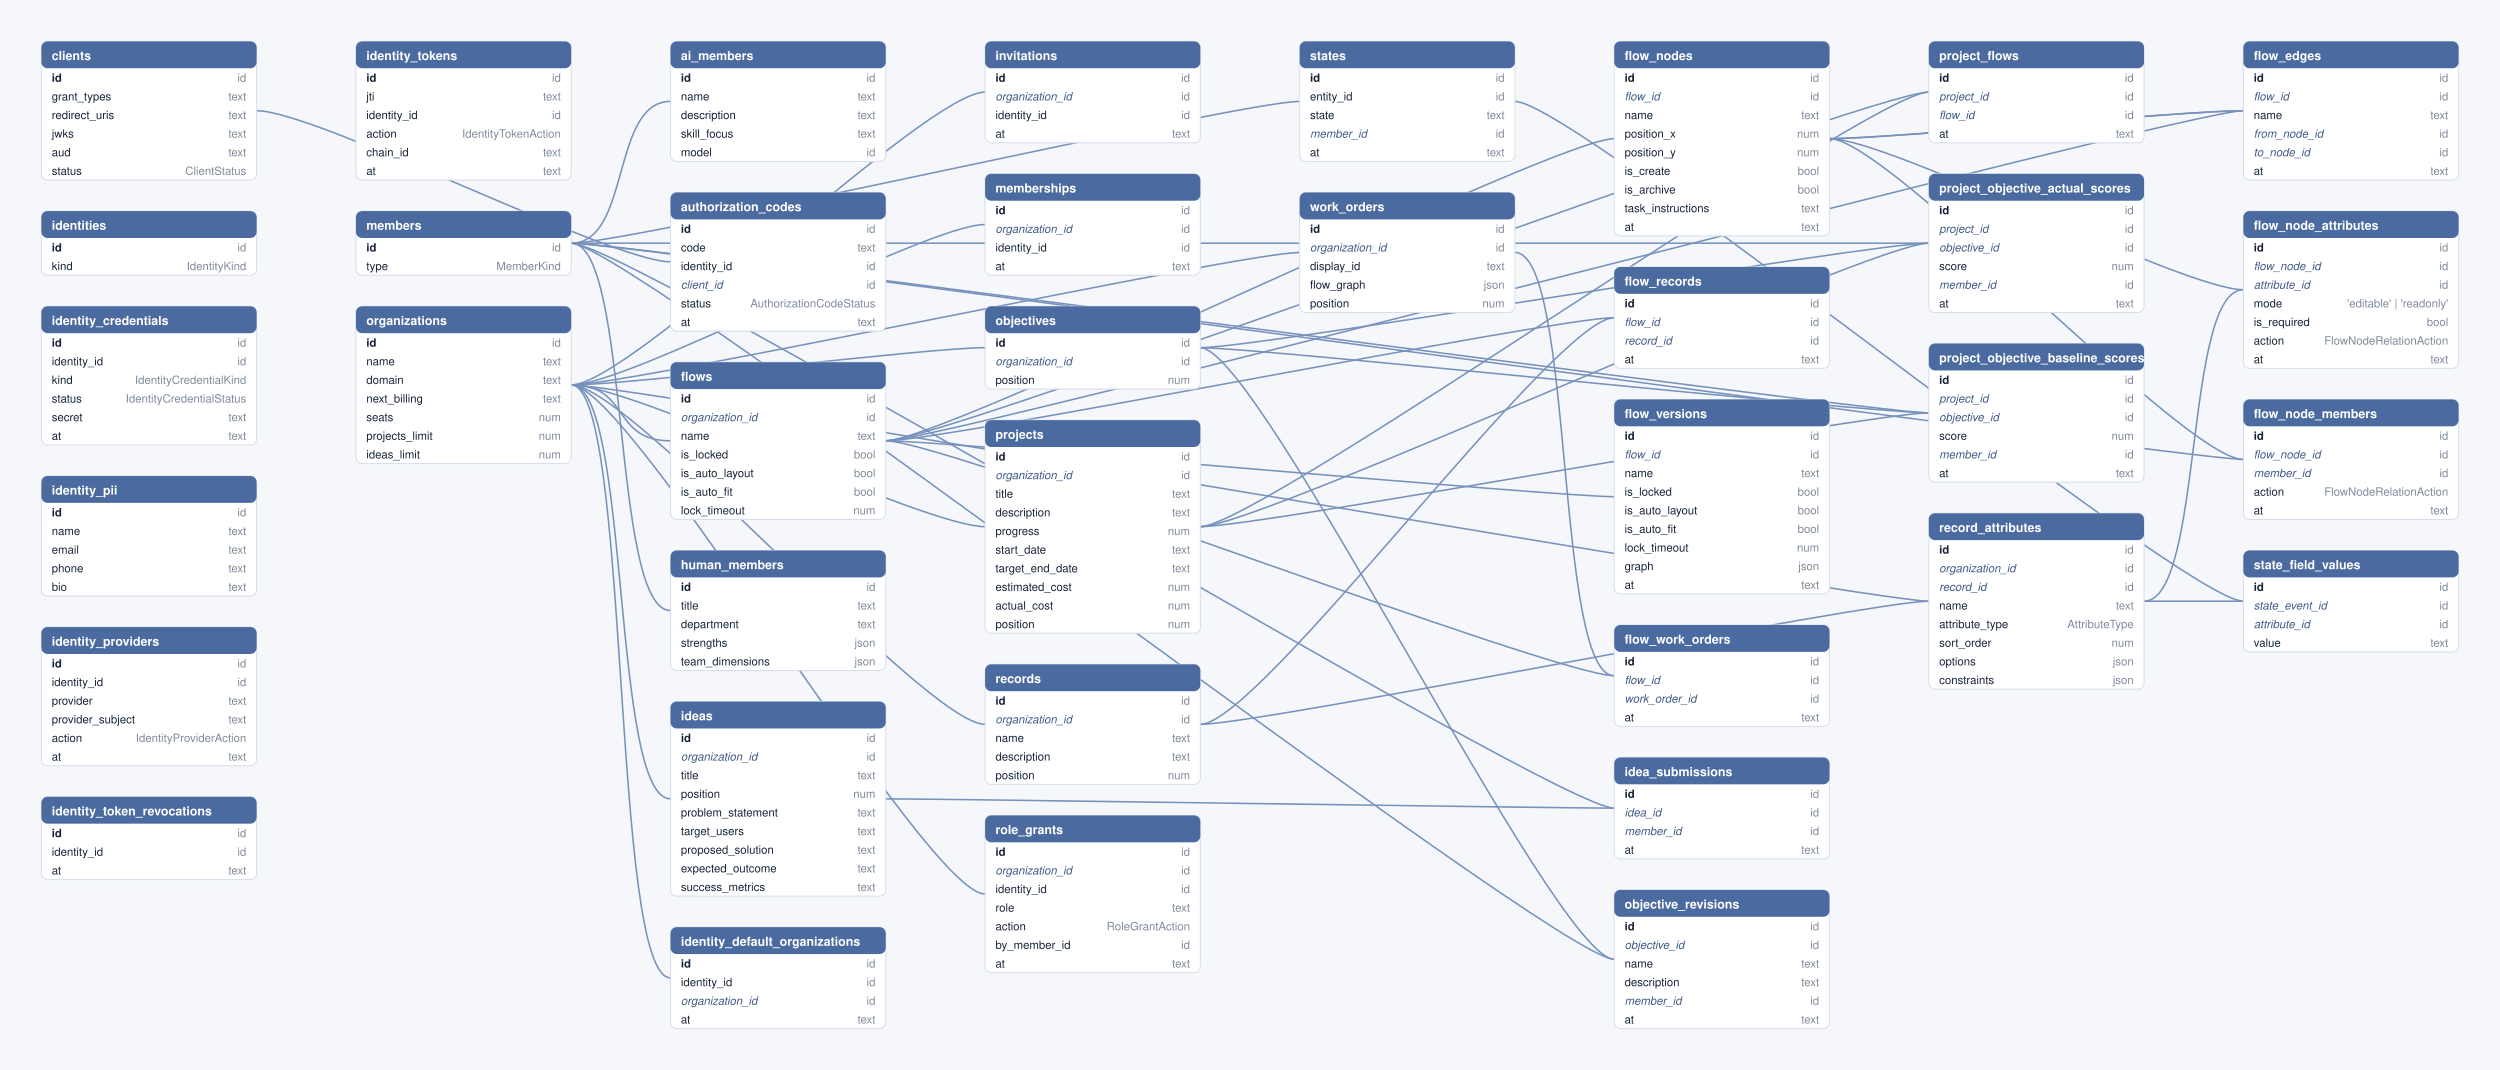
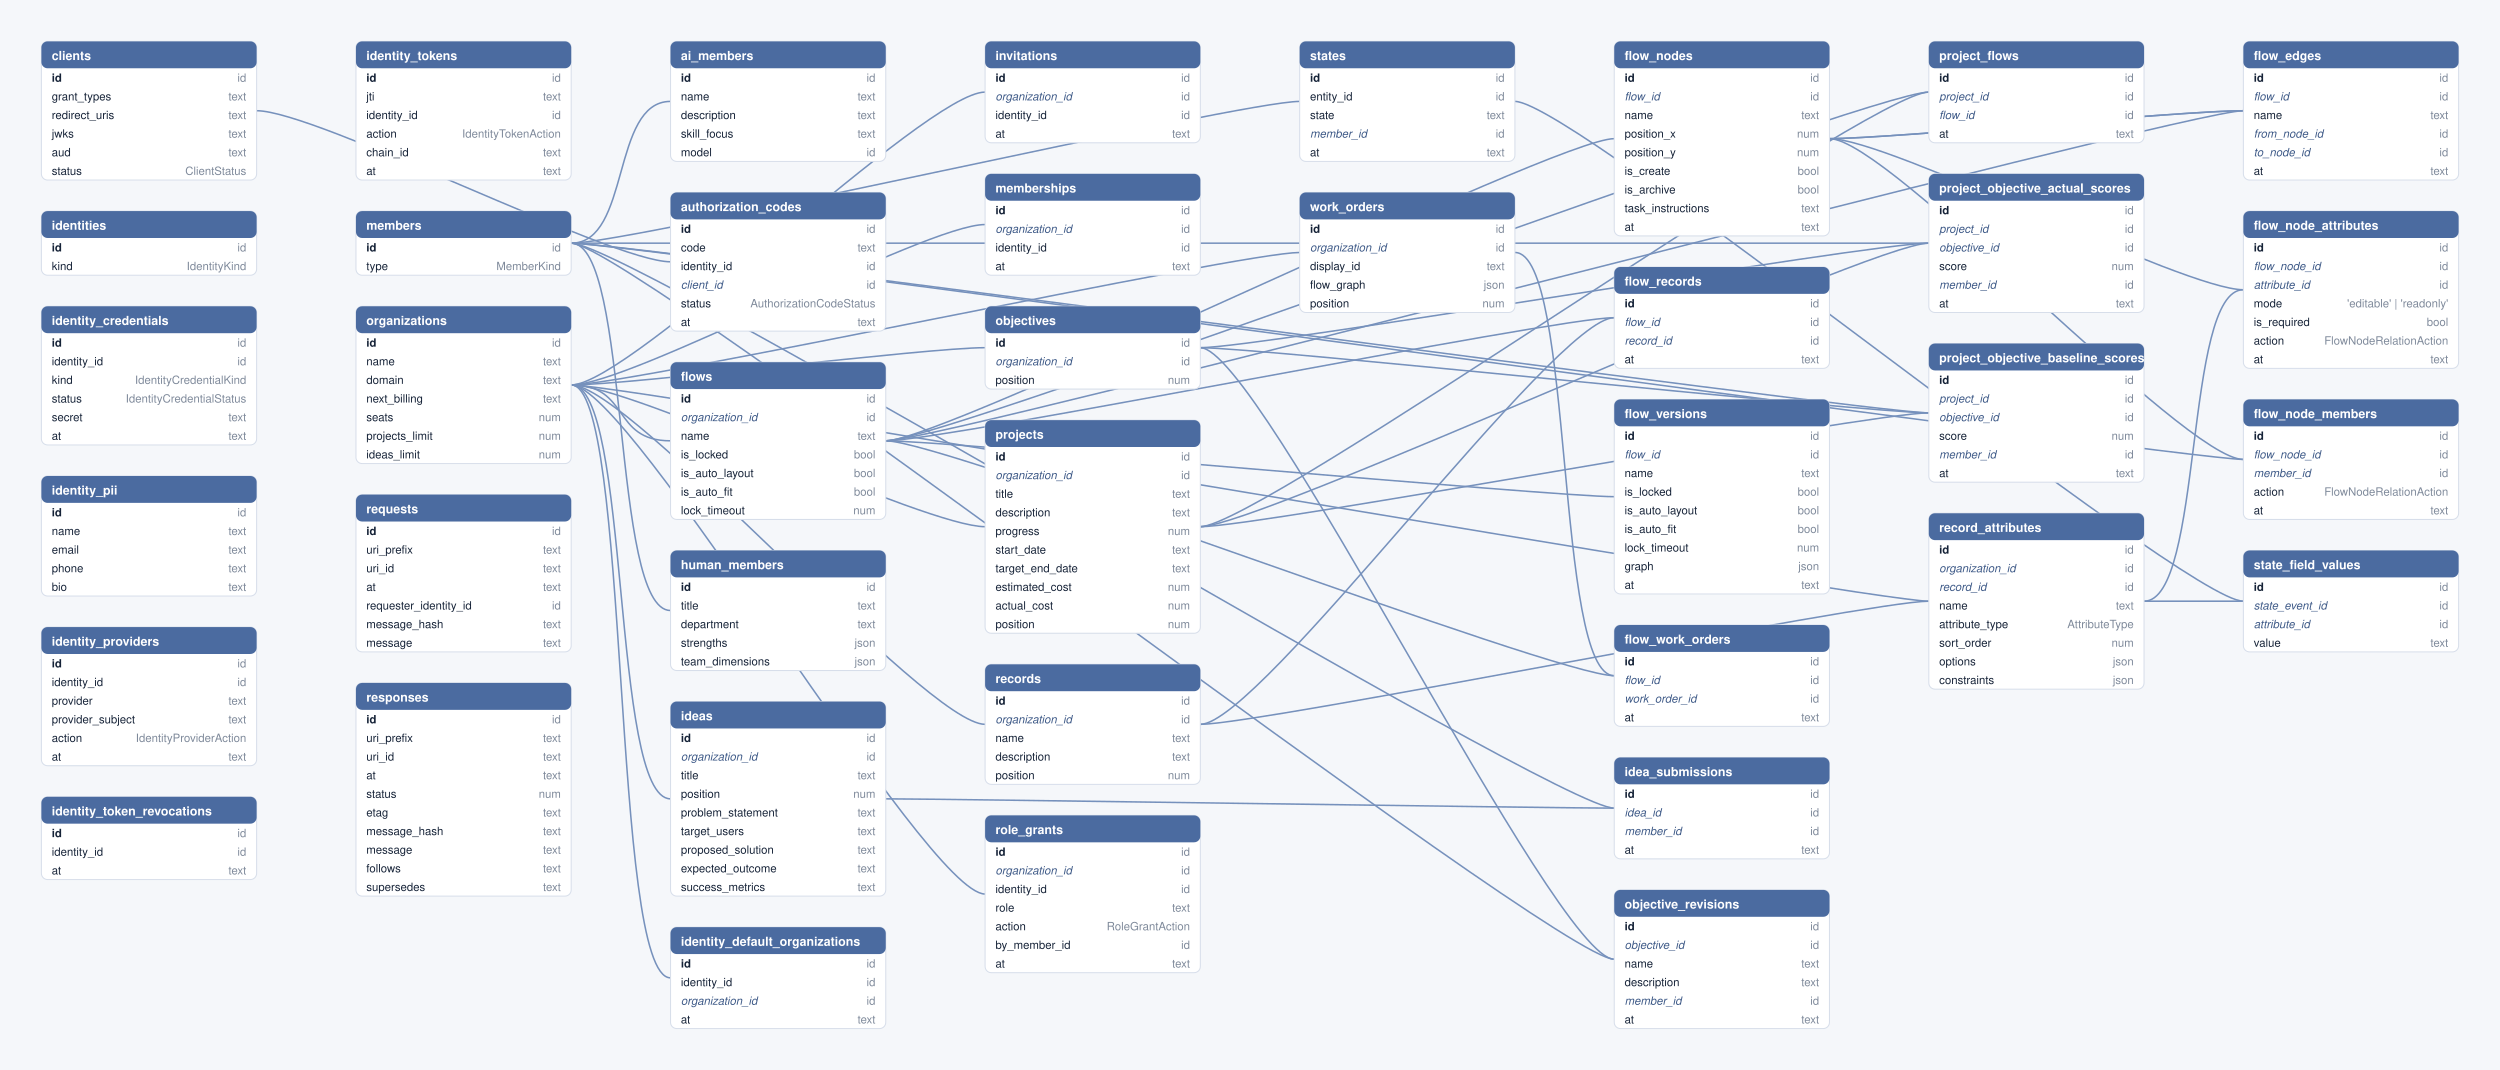
<svg xmlns="http://www.w3.org/2000/svg" viewBox="0 0 2416 1034" width="2416" height="1034">
  <defs>
    <style>
      text { font-family: ui-sans-serif, system-ui,
        'Segoe UI', Helvetica, Arial, sans-serif; }
      .box { fill: hsl(0 0% 100%);
        stroke: hsl(217 30% 88%); stroke-width: 1; }
      .head { fill: hsl(217 36% 46%); }
      .thead { fill: hsl(0 0% 100%); font-size: 12px;
        font-weight: 700; }
      .col, .pk, .fk, .type { font-size: 11px; }
      .col { fill: hsl(217 45% 15%); }
      .pk { fill: hsl(217 45% 15%); font-weight: 700; }
      .fk { fill: hsl(217 38% 38%);
        font-style: italic; }
      .type { fill: hsl(217 12% 55%);
        text-anchor: end; }
      .edge { fill: none; stroke: hsl(217 34% 60%);
        stroke-width: 1.5; }
    </style>
  </defs>
  <rect x="0" y="0" width="2416" height="1034" fill="hsl(217 30% 97%)" />
  <path class="edge" d="M 648 590 C 590.4 590, 609.6 235, 552 235" />
  <path class="edge" d="M 648 98 C 590.4 98, 609.6 235, 552 235" />
  <path class="edge" d="M 648 945 C 590.4 945, 609.6 372, 552 372" />
  <path class="edge" d="M 952 864 C 894.4 864, 609.6 372, 552 372" />
  <path class="edge" d="M 648 253 C 590.4 253, 305.6 107, 248 107" />
  <path class="edge" d="M 648 772 C 590.4 772, 609.6 372, 552 372" />
  <path class="edge" d="M 952 509 C 894.4 509, 609.6 372, 552 372" />
  <path class="edge" d="M 648 426 C 590.4 426, 609.6 372, 552 372" />
  <path class="edge" d="M 1560 480 C 1502.4 480, 913.6 426, 856 426" />
  <path class="edge" d="M 1560 134 C 1502.4 134, 913.6 426, 856 426" />
  <path class="edge" d="M 2168 107 C 2110.4 107, 913.6 426, 856 426" />
  <path class="edge" d="M 2168 107 C 2110.4 107, 1825.6 134, 1768 134" />
  <path class="edge" d="M 2168 107 C 2110.4 107, 1825.6 134, 1768 134" />
  <path class="edge" d="M 2168 444 C 2110.4 444, 1825.6 134, 1768 134" />
  <path class="edge" d="M 2168 444 C 2110.4 444, 609.6 235, 552 235" />
  <path class="edge" d="M 2168 280 C 2110.4 280, 1825.6 134, 1768 134" />
  <path class="edge" d="M 2168 280 C 2110.4 280, 2129.6 581, 2072 581" />
  <path class="edge" d="M 1864 89 C 1806.4 89, 1217.6 509, 1160 509" />
  <path class="edge" d="M 1864 89 C 1806.4 89, 913.6 426, 856 426" />
  <path class="edge" d="M 1256 244 C 1198.4 244, 609.6 372, 552 372" />
  <path class="edge" d="M 1560 653 C 1502.4 653, 913.6 426, 856 426" />
  <path class="edge" d="M 1560 653 C 1502.4 653, 1521.6 244, 1464 244" />
  <path class="edge" d="M 2168 581 C 2110.4 581, 1521.6 98, 1464 98" />
  <path class="edge" d="M 2168 581 C 2110.4 581, 2129.6 581, 2072 581" />
  <path class="edge" d="M 952 700 C 894.4 700, 609.6 372, 552 372" />
  <path class="edge" d="M 1864 581 C 1806.4 581, 609.6 372, 552 372" />
  <path class="edge" d="M 1864 581 C 1806.4 581, 1217.6 700, 1160 700" />
  <path class="edge" d="M 1560 307 C 1502.4 307, 913.6 426, 856 426" />
  <path class="edge" d="M 1560 307 C 1502.4 307, 1217.6 700, 1160 700" />
  <path class="edge" d="M 952 217 C 894.4 217, 609.6 372, 552 372" />
  <path class="edge" d="M 952 89 C 894.4 89, 609.6 372, 552 372" />
  <path class="edge" d="M 1560 781 C 1502.4 781, 913.6 772, 856 772" />
  <path class="edge" d="M 1560 781 C 1502.4 781, 609.6 235, 552 235" />
  <path class="edge" d="M 952 336 C 894.4 336, 609.6 372, 552 372" />
  <path class="edge" d="M 1560 927 C 1502.4 927, 1217.6 336, 1160 336" />
  <path class="edge" d="M 1560 927 C 1502.4 927, 609.6 235, 552 235" />
  <path class="edge" d="M 1864 399 C 1806.4 399, 1217.6 509, 1160 509" />
  <path class="edge" d="M 1864 399 C 1806.4 399, 1217.6 336, 1160 336" />
  <path class="edge" d="M 1864 399 C 1806.4 399, 609.6 235, 552 235" />
  <path class="edge" d="M 1864 235 C 1806.4 235, 1217.6 509, 1160 509" />
  <path class="edge" d="M 1864 235 C 1806.4 235, 1217.6 336, 1160 336" />
  <path class="edge" d="M 1864 235 C 1806.4 235, 609.6 235, 552 235" />
  <path class="edge" d="M 1256 98 C 1198.4 98, 609.6 235, 552 235" />
  <g class="table">
    <rect class="box" x="344" y="204" width="208" height="62" rx="6" />
    <rect class="head" x="344" y="204" width="208" height="26" rx="6" />
    <text class="thead" x="354" y="222">members</text>
    <text class="pk" x="354" y="243">id</text>
    <text class="type" x="542" y="243">id</text>
    <text class="col" x="354" y="261">type</text>
    <text class="type" x="542" y="261">MemberKind</text>
  </g>
  <g class="table">
    <rect class="box" x="648" y="532" width="208" height="116" rx="6" />
    <rect class="head" x="648" y="532" width="208" height="26" rx="6" />
    <text class="thead" x="658" y="550">human_members</text>
    <text class="pk" x="658" y="571">id</text>
    <text class="type" x="846" y="571">id</text>
    <text class="col" x="658" y="589">title</text>
    <text class="type" x="846" y="589">text</text>
    <text class="col" x="658" y="607">department</text>
    <text class="type" x="846" y="607">text</text>
    <text class="col" x="658" y="625">strengths</text>
    <text class="type" x="846" y="625">json</text>
    <text class="col" x="658" y="643">team_dimensions</text>
    <text class="type" x="846" y="643">json</text>
  </g>
  <g class="table">
    <rect class="box" x="648" y="40" width="208" height="116" rx="6" />
    <rect class="head" x="648" y="40" width="208" height="26" rx="6" />
    <text class="thead" x="658" y="58">ai_members</text>
    <text class="pk" x="658" y="79">id</text>
    <text class="type" x="846" y="79">id</text>
    <text class="col" x="658" y="97">name</text>
    <text class="type" x="846" y="97">text</text>
    <text class="col" x="658" y="115">description</text>
    <text class="type" x="846" y="115">text</text>
    <text class="col" x="658" y="133">skill_focus</text>
    <text class="type" x="846" y="133">text</text>
    <text class="col" x="658" y="151">model</text>
    <text class="type" x="846" y="151">id</text>
  </g>
  <g class="table">
    <rect class="box" x="40" y="204" width="208" height="62" rx="6" />
    <rect class="head" x="40" y="204" width="208" height="26" rx="6" />
    <text class="thead" x="50" y="222">identities</text>
    <text class="pk" x="50" y="243">id</text>
    <text class="type" x="238" y="243">id</text>
    <text class="col" x="50" y="261">kind</text>
    <text class="type" x="238" y="261">IdentityKind</text>
  </g>
  <g class="table">
    <rect class="box" x="40" y="460" width="208" height="116" rx="6" />
    <rect class="head" x="40" y="460" width="208" height="26" rx="6" />
    <text class="thead" x="50" y="478">identity_pii</text>
    <text class="pk" x="50" y="499">id</text>
    <text class="type" x="238" y="499">id</text>
    <text class="col" x="50" y="517">name</text>
    <text class="type" x="238" y="517">text</text>
    <text class="col" x="50" y="535">email</text>
    <text class="type" x="238" y="535">text</text>
    <text class="col" x="50" y="553">phone</text>
    <text class="type" x="238" y="553">text</text>
    <text class="col" x="50" y="571">bio</text>
    <text class="type" x="238" y="571">text</text>
  </g>
  <g class="table">
    <rect class="box" x="40" y="296" width="208" height="134" rx="6" />
    <rect class="head" x="40" y="296" width="208" height="26" rx="6" />
    <text class="thead" x="50" y="314">identity_credentials</text>
    <text class="pk" x="50" y="335">id</text>
    <text class="type" x="238" y="335">id</text>
    <text class="col" x="50" y="353">identity_id</text>
    <text class="type" x="238" y="353">id</text>
    <text class="col" x="50" y="371">kind</text>
    <text class="type" x="238" y="371">IdentityCredentialKind</text>
    <text class="col" x="50" y="389">status</text>
    <text class="type" x="238" y="389">IdentityCredentialStatus</text>
    <text class="col" x="50" y="407">secret</text>
    <text class="type" x="238" y="407">text</text>
    <text class="col" x="50" y="425">at</text>
    <text class="type" x="238" y="425">text</text>
  </g>
  <g class="table">
    <rect class="box" x="40" y="770" width="208" height="80" rx="6" />
    <rect class="head" x="40" y="770" width="208" height="26" rx="6" />
    <text class="thead" x="50" y="788">identity_token_revocations</text>
    <text class="pk" x="50" y="809">id</text>
    <text class="type" x="238" y="809">id</text>
    <text class="col" x="50" y="827">identity_id</text>
    <text class="type" x="238" y="827">id</text>
    <text class="col" x="50" y="845">at</text>
    <text class="type" x="238" y="845">text</text>
  </g>
  <g class="table">
    <rect class="box" x="648" y="896" width="208" height="98" rx="6" />
    <rect class="head" x="648" y="896" width="208" height="26" rx="6" />
    <text class="thead" x="658" y="914">identity_default_organizations</text>
    <text class="pk" x="658" y="935">id</text>
    <text class="type" x="846" y="935">id</text>
    <text class="col" x="658" y="953">identity_id</text>
    <text class="type" x="846" y="953">id</text>
    <text class="fk" x="658" y="971">organization_id</text>
    <text class="type" x="846" y="971">id</text>
    <text class="col" x="658" y="989">at</text>
    <text class="type" x="846" y="989">text</text>
  </g>
  <g class="table">
    <rect class="box" x="952" y="788" width="208" height="152" rx="6" />
    <rect class="head" x="952" y="788" width="208" height="26" rx="6" />
    <text class="thead" x="962" y="806">role_grants</text>
    <text class="pk" x="962" y="827">id</text>
    <text class="type" x="1150" y="827">id</text>
    <text class="fk" x="962" y="845">organization_id</text>
    <text class="type" x="1150" y="845">id</text>
    <text class="col" x="962" y="863">identity_id</text>
    <text class="type" x="1150" y="863">id</text>
    <text class="col" x="962" y="881">role</text>
    <text class="type" x="1150" y="881">text</text>
    <text class="col" x="962" y="899">action</text>
    <text class="type" x="1150" y="899">RoleGrantAction</text>
    <text class="col" x="962" y="917">by_member_id</text>
    <text class="type" x="1150" y="917">id</text>
    <text class="col" x="962" y="935">at</text>
    <text class="type" x="1150" y="935">text</text>
  </g>
  <g class="table">
    <rect class="box" x="344" y="40" width="208" height="134" rx="6" />
    <rect class="head" x="344" y="40" width="208" height="26" rx="6" />
    <text class="thead" x="354" y="58">identity_tokens</text>
    <text class="pk" x="354" y="79">id</text>
    <text class="type" x="542" y="79">id</text>
    <text class="col" x="354" y="97">jti</text>
    <text class="type" x="542" y="97">text</text>
    <text class="col" x="354" y="115">identity_id</text>
    <text class="type" x="542" y="115">id</text>
    <text class="col" x="354" y="133">action</text>
    <text class="type" x="542" y="133">IdentityTokenAction</text>
    <text class="col" x="354" y="151">chain_id</text>
    <text class="type" x="542" y="151">text</text>
    <text class="col" x="354" y="169">at</text>
    <text class="type" x="542" y="169">text</text>
  </g>
  <g class="table">
    <rect class="box" x="40" y="40" width="208" height="134" rx="6" />
    <rect class="head" x="40" y="40" width="208" height="26" rx="6" />
    <text class="thead" x="50" y="58">clients</text>
    <text class="pk" x="50" y="79">id</text>
    <text class="type" x="238" y="79">id</text>
    <text class="col" x="50" y="97">grant_types</text>
    <text class="type" x="238" y="97">text</text>
    <text class="col" x="50" y="115">redirect_uris</text>
    <text class="type" x="238" y="115">text</text>
    <text class="col" x="50" y="133">jwks</text>
    <text class="type" x="238" y="133">text</text>
    <text class="col" x="50" y="151">aud</text>
    <text class="type" x="238" y="151">text</text>
    <text class="col" x="50" y="169">status</text>
    <text class="type" x="238" y="169">ClientStatus</text>
  </g>
  <g class="table">
    <rect class="box" x="40" y="606" width="208" height="134" rx="6" />
    <rect class="head" x="40" y="606" width="208" height="26" rx="6" />
    <text class="thead" x="50" y="624">identity_providers</text>
    <text class="pk" x="50" y="645">id</text>
    <text class="type" x="238" y="645">id</text>
    <text class="col" x="50" y="663">identity_id</text>
    <text class="type" x="238" y="663">id</text>
    <text class="col" x="50" y="681">provider</text>
    <text class="type" x="238" y="681">text</text>
    <text class="col" x="50" y="699">provider_subject</text>
    <text class="type" x="238" y="699">text</text>
    <text class="col" x="50" y="717">action</text>
    <text class="type" x="238" y="717">IdentityProviderAction</text>
    <text class="col" x="50" y="735">at</text>
    <text class="type" x="238" y="735">text</text>
  </g>
  <g class="table">
    <rect class="box" x="648" y="186" width="208" height="134" rx="6" />
    <rect class="head" x="648" y="186" width="208" height="26" rx="6" />
    <text class="thead" x="658" y="204">authorization_codes</text>
    <text class="pk" x="658" y="225">id</text>
    <text class="type" x="846" y="225">id</text>
    <text class="col" x="658" y="243">code</text>
    <text class="type" x="846" y="243">text</text>
    <text class="col" x="658" y="261">identity_id</text>
    <text class="type" x="846" y="261">id</text>
    <text class="fk" x="658" y="279">client_id</text>
    <text class="type" x="846" y="279">id</text>
    <text class="col" x="658" y="297">status</text>
    <text class="type" x="846" y="297">AuthorizationCodeStatus</text>
    <text class="col" x="658" y="315">at</text>
    <text class="type" x="846" y="315">text</text>
  </g>
  <g class="table">
    <rect class="box" x="648" y="678" width="208" height="188" rx="6" />
    <rect class="head" x="648" y="678" width="208" height="26" rx="6" />
    <text class="thead" x="658" y="696">ideas</text>
    <text class="pk" x="658" y="717">id</text>
    <text class="type" x="846" y="717">id</text>
    <text class="fk" x="658" y="735">organization_id</text>
    <text class="type" x="846" y="735">id</text>
    <text class="col" x="658" y="753">title</text>
    <text class="type" x="846" y="753">text</text>
    <text class="col" x="658" y="771">position</text>
    <text class="type" x="846" y="771">num</text>
    <text class="col" x="658" y="789">problem_statement</text>
    <text class="type" x="846" y="789">text</text>
    <text class="col" x="658" y="807">target_users</text>
    <text class="type" x="846" y="807">text</text>
    <text class="col" x="658" y="825">proposed_solution</text>
    <text class="type" x="846" y="825">text</text>
    <text class="col" x="658" y="843">expected_outcome</text>
    <text class="type" x="846" y="843">text</text>
    <text class="col" x="658" y="861">success_metrics</text>
    <text class="type" x="846" y="861">text</text>
  </g>
  <g class="table">
    <rect class="box" x="952" y="406" width="208" height="206" rx="6" />
    <rect class="head" x="952" y="406" width="208" height="26" rx="6" />
    <text class="thead" x="962" y="424">projects</text>
    <text class="pk" x="962" y="445">id</text>
    <text class="type" x="1150" y="445">id</text>
    <text class="fk" x="962" y="463">organization_id</text>
    <text class="type" x="1150" y="463">id</text>
    <text class="col" x="962" y="481">title</text>
    <text class="type" x="1150" y="481">text</text>
    <text class="col" x="962" y="499">description</text>
    <text class="type" x="1150" y="499">text</text>
    <text class="col" x="962" y="517">progress</text>
    <text class="type" x="1150" y="517">num</text>
    <text class="col" x="962" y="535">start_date</text>
    <text class="type" x="1150" y="535">text</text>
    <text class="col" x="962" y="553">target_end_date</text>
    <text class="type" x="1150" y="553">text</text>
    <text class="col" x="962" y="571">estimated_cost</text>
    <text class="type" x="1150" y="571">num</text>
    <text class="col" x="962" y="589">actual_cost</text>
    <text class="type" x="1150" y="589">num</text>
    <text class="col" x="962" y="607">position</text>
    <text class="type" x="1150" y="607">num</text>
  </g>
  <g class="table">
    <rect class="box" x="648" y="350" width="208" height="152" rx="6" />
    <rect class="head" x="648" y="350" width="208" height="26" rx="6" />
    <text class="thead" x="658" y="368">flows</text>
    <text class="pk" x="658" y="389">id</text>
    <text class="type" x="846" y="389">id</text>
    <text class="fk" x="658" y="407">organization_id</text>
    <text class="type" x="846" y="407">id</text>
    <text class="col" x="658" y="425">name</text>
    <text class="type" x="846" y="425">text</text>
    <text class="col" x="658" y="443">is_locked</text>
    <text class="type" x="846" y="443">bool</text>
    <text class="col" x="658" y="461">is_auto_layout</text>
    <text class="type" x="846" y="461">bool</text>
    <text class="col" x="658" y="479">is_auto_fit</text>
    <text class="type" x="846" y="479">bool</text>
    <text class="col" x="658" y="497">lock_timeout</text>
    <text class="type" x="846" y="497">num</text>
  </g>
  <g class="table">
    <rect class="box" x="1560" y="386" width="208" height="188" rx="6" />
    <rect class="head" x="1560" y="386" width="208" height="26" rx="6" />
    <text class="thead" x="1570" y="404">flow_versions</text>
    <text class="pk" x="1570" y="425">id</text>
    <text class="type" x="1758" y="425">id</text>
    <text class="fk" x="1570" y="443">flow_id</text>
    <text class="type" x="1758" y="443">id</text>
    <text class="col" x="1570" y="461">name</text>
    <text class="type" x="1758" y="461">text</text>
    <text class="col" x="1570" y="479">is_locked</text>
    <text class="type" x="1758" y="479">bool</text>
    <text class="col" x="1570" y="497">is_auto_layout</text>
    <text class="type" x="1758" y="497">bool</text>
    <text class="col" x="1570" y="515">is_auto_fit</text>
    <text class="type" x="1758" y="515">bool</text>
    <text class="col" x="1570" y="533">lock_timeout</text>
    <text class="type" x="1758" y="533">num</text>
    <text class="col" x="1570" y="551">graph</text>
    <text class="type" x="1758" y="551">json</text>
    <text class="col" x="1570" y="569">at</text>
    <text class="type" x="1758" y="569">text</text>
  </g>
  <g class="table">
    <rect class="box" x="1560" y="40" width="208" height="188" rx="6" />
    <rect class="head" x="1560" y="40" width="208" height="26" rx="6" />
    <text class="thead" x="1570" y="58">flow_nodes</text>
    <text class="pk" x="1570" y="79">id</text>
    <text class="type" x="1758" y="79">id</text>
    <text class="fk" x="1570" y="97">flow_id</text>
    <text class="type" x="1758" y="97">id</text>
    <text class="col" x="1570" y="115">name</text>
    <text class="type" x="1758" y="115">text</text>
    <text class="col" x="1570" y="133">position_x</text>
    <text class="type" x="1758" y="133">num</text>
    <text class="col" x="1570" y="151">position_y</text>
    <text class="type" x="1758" y="151">num</text>
    <text class="col" x="1570" y="169">is_create</text>
    <text class="type" x="1758" y="169">bool</text>
    <text class="col" x="1570" y="187">is_archive</text>
    <text class="type" x="1758" y="187">bool</text>
    <text class="col" x="1570" y="205">task_instructions</text>
    <text class="type" x="1758" y="205">text</text>
    <text class="col" x="1570" y="223">at</text>
    <text class="type" x="1758" y="223">text</text>
  </g>
  <g class="table">
    <rect class="box" x="2168" y="40" width="208" height="134" rx="6" />
    <rect class="head" x="2168" y="40" width="208" height="26" rx="6" />
    <text class="thead" x="2178" y="58">flow_edges</text>
    <text class="pk" x="2178" y="79">id</text>
    <text class="type" x="2366" y="79">id</text>
    <text class="fk" x="2178" y="97">flow_id</text>
    <text class="type" x="2366" y="97">id</text>
    <text class="col" x="2178" y="115">name</text>
    <text class="type" x="2366" y="115">text</text>
    <text class="fk" x="2178" y="133">from_node_id</text>
    <text class="type" x="2366" y="133">id</text>
    <text class="fk" x="2178" y="151">to_node_id</text>
    <text class="type" x="2366" y="151">id</text>
    <text class="col" x="2178" y="169">at</text>
    <text class="type" x="2366" y="169">text</text>
  </g>
  <g class="table">
    <rect class="box" x="2168" y="386" width="208" height="116" rx="6" />
    <rect class="head" x="2168" y="386" width="208" height="26" rx="6" />
    <text class="thead" x="2178" y="404">flow_node_members</text>
    <text class="pk" x="2178" y="425">id</text>
    <text class="type" x="2366" y="425">id</text>
    <text class="fk" x="2178" y="443">flow_node_id</text>
    <text class="type" x="2366" y="443">id</text>
    <text class="fk" x="2178" y="461">member_id</text>
    <text class="type" x="2366" y="461">id</text>
    <text class="col" x="2178" y="479">action</text>
    <text class="type" x="2366" y="479">FlowNodeRelationAction</text>
    <text class="col" x="2178" y="497">at</text>
    <text class="type" x="2366" y="497">text</text>
  </g>
  <g class="table">
    <rect class="box" x="2168" y="204" width="208" height="152" rx="6" />
    <rect class="head" x="2168" y="204" width="208" height="26" rx="6" />
    <text class="thead" x="2178" y="222">flow_node_attributes</text>
    <text class="pk" x="2178" y="243">id</text>
    <text class="type" x="2366" y="243">id</text>
    <text class="fk" x="2178" y="261">flow_node_id</text>
    <text class="type" x="2366" y="261">id</text>
    <text class="fk" x="2178" y="279">attribute_id</text>
    <text class="type" x="2366" y="279">id</text>
    <text class="col" x="2178" y="297">mode</text>
    <text class="type" x="2366" y="297">'editable' | 'readonly'</text>
    <text class="col" x="2178" y="315">is_required</text>
    <text class="type" x="2366" y="315">bool</text>
    <text class="col" x="2178" y="333">action</text>
    <text class="type" x="2366" y="333">FlowNodeRelationAction</text>
    <text class="col" x="2178" y="351">at</text>
    <text class="type" x="2366" y="351">text</text>
  </g>
  <g class="table">
    <rect class="box" x="1864" y="40" width="208" height="98" rx="6" />
    <rect class="head" x="1864" y="40" width="208" height="26" rx="6" />
    <text class="thead" x="1874" y="58">project_flows</text>
    <text class="pk" x="1874" y="79">id</text>
    <text class="type" x="2062" y="79">id</text>
    <text class="fk" x="1874" y="97">project_id</text>
    <text class="type" x="2062" y="97">id</text>
    <text class="fk" x="1874" y="115">flow_id</text>
    <text class="type" x="2062" y="115">id</text>
    <text class="col" x="1874" y="133">at</text>
    <text class="type" x="2062" y="133">text</text>
  </g>
  <g class="table">
    <rect class="box" x="1256" y="186" width="208" height="116" rx="6" />
    <rect class="head" x="1256" y="186" width="208" height="26" rx="6" />
    <text class="thead" x="1266" y="204">work_orders</text>
    <text class="pk" x="1266" y="225">id</text>
    <text class="type" x="1454" y="225">id</text>
    <text class="fk" x="1266" y="243">organization_id</text>
    <text class="type" x="1454" y="243">id</text>
    <text class="col" x="1266" y="261">display_id</text>
    <text class="type" x="1454" y="261">text</text>
    <text class="col" x="1266" y="279">flow_graph</text>
    <text class="type" x="1454" y="279">json</text>
    <text class="col" x="1266" y="297">position</text>
    <text class="type" x="1454" y="297">num</text>
  </g>
  <g class="table">
    <rect class="box" x="1560" y="604" width="208" height="98" rx="6" />
    <rect class="head" x="1560" y="604" width="208" height="26" rx="6" />
    <text class="thead" x="1570" y="622">flow_work_orders</text>
    <text class="pk" x="1570" y="643">id</text>
    <text class="type" x="1758" y="643">id</text>
    <text class="fk" x="1570" y="661">flow_id</text>
    <text class="type" x="1758" y="661">id</text>
    <text class="fk" x="1570" y="679">work_order_id</text>
    <text class="type" x="1758" y="679">id</text>
    <text class="col" x="1570" y="697">at</text>
    <text class="type" x="1758" y="697">text</text>
  </g>
  <g class="table">
    <rect class="box" x="2168" y="532" width="208" height="98" rx="6" />
    <rect class="head" x="2168" y="532" width="208" height="26" rx="6" />
    <text class="thead" x="2178" y="550">state_field_values</text>
    <text class="pk" x="2178" y="571">id</text>
    <text class="type" x="2366" y="571">id</text>
    <text class="fk" x="2178" y="589">state_event_id</text>
    <text class="type" x="2366" y="589">id</text>
    <text class="fk" x="2178" y="607">attribute_id</text>
    <text class="type" x="2366" y="607">id</text>
    <text class="col" x="2178" y="625">value</text>
    <text class="type" x="2366" y="625">text</text>
  </g>
  <g class="table">
    <rect class="box" x="952" y="642" width="208" height="116" rx="6" />
    <rect class="head" x="952" y="642" width="208" height="26" rx="6" />
    <text class="thead" x="962" y="660">records</text>
    <text class="pk" x="962" y="681">id</text>
    <text class="type" x="1150" y="681">id</text>
    <text class="fk" x="962" y="699">organization_id</text>
    <text class="type" x="1150" y="699">id</text>
    <text class="col" x="962" y="717">name</text>
    <text class="type" x="1150" y="717">text</text>
    <text class="col" x="962" y="735">description</text>
    <text class="type" x="1150" y="735">text</text>
    <text class="col" x="962" y="753">position</text>
    <text class="type" x="1150" y="753">num</text>
  </g>
  <g class="table">
    <rect class="box" x="1864" y="496" width="208" height="170" rx="6" />
    <rect class="head" x="1864" y="496" width="208" height="26" rx="6" />
    <text class="thead" x="1874" y="514">record_attributes</text>
    <text class="pk" x="1874" y="535">id</text>
    <text class="type" x="2062" y="535">id</text>
    <text class="fk" x="1874" y="553">organization_id</text>
    <text class="type" x="2062" y="553">id</text>
    <text class="fk" x="1874" y="571">record_id</text>
    <text class="type" x="2062" y="571">id</text>
    <text class="col" x="1874" y="589">name</text>
    <text class="type" x="2062" y="589">text</text>
    <text class="col" x="1874" y="607">attribute_type</text>
    <text class="type" x="2062" y="607">AttributeType</text>
    <text class="col" x="1874" y="625">sort_order</text>
    <text class="type" x="2062" y="625">num</text>
    <text class="col" x="1874" y="643">options</text>
    <text class="type" x="2062" y="643">json</text>
    <text class="col" x="1874" y="661">constraints</text>
    <text class="type" x="2062" y="661">json</text>
  </g>
  <g class="table">
    <rect class="box" x="1560" y="258" width="208" height="98" rx="6" />
    <rect class="head" x="1560" y="258" width="208" height="26" rx="6" />
    <text class="thead" x="1570" y="276">flow_records</text>
    <text class="pk" x="1570" y="297">id</text>
    <text class="type" x="1758" y="297">id</text>
    <text class="fk" x="1570" y="315">flow_id</text>
    <text class="type" x="1758" y="315">id</text>
    <text class="fk" x="1570" y="333">record_id</text>
    <text class="type" x="1758" y="333">id</text>
    <text class="col" x="1570" y="351">at</text>
    <text class="type" x="1758" y="351">text</text>
  </g>
  <g class="table">
    <rect class="box" x="344" y="296" width="208" height="152" rx="6" />
    <rect class="head" x="344" y="296" width="208" height="26" rx="6" />
    <text class="thead" x="354" y="314">organizations</text>
    <text class="pk" x="354" y="335">id</text>
    <text class="type" x="542" y="335">id</text>
    <text class="col" x="354" y="353">name</text>
    <text class="type" x="542" y="353">text</text>
    <text class="col" x="354" y="371">domain</text>
    <text class="type" x="542" y="371">text</text>
    <text class="col" x="354" y="389">next_billing</text>
    <text class="type" x="542" y="389">text</text>
    <text class="col" x="354" y="407">seats</text>
    <text class="type" x="542" y="407">num</text>
    <text class="col" x="354" y="425">projects_limit</text>
    <text class="type" x="542" y="425">num</text>
    <text class="col" x="354" y="443">ideas_limit</text>
    <text class="type" x="542" y="443">num</text>
  </g>
  <g class="table">
    <rect class="box" x="952" y="168" width="208" height="98" rx="6" />
    <rect class="head" x="952" y="168" width="208" height="26" rx="6" />
    <text class="thead" x="962" y="186">memberships</text>
    <text class="pk" x="962" y="207">id</text>
    <text class="type" x="1150" y="207">id</text>
    <text class="fk" x="962" y="225">organization_id</text>
    <text class="type" x="1150" y="225">id</text>
    <text class="col" x="962" y="243">identity_id</text>
    <text class="type" x="1150" y="243">id</text>
    <text class="col" x="962" y="261">at</text>
    <text class="type" x="1150" y="261">text</text>
  </g>
  <g class="table">
    <rect class="box" x="952" y="40" width="208" height="98" rx="6" />
    <rect class="head" x="952" y="40" width="208" height="26" rx="6" />
    <text class="thead" x="962" y="58">invitations</text>
    <text class="pk" x="962" y="79">id</text>
    <text class="type" x="1150" y="79">id</text>
    <text class="fk" x="962" y="97">organization_id</text>
    <text class="type" x="1150" y="97">id</text>
    <text class="col" x="962" y="115">identity_id</text>
    <text class="type" x="1150" y="115">id</text>
    <text class="col" x="962" y="133">at</text>
    <text class="type" x="1150" y="133">text</text>
  </g>
  <g class="table">
    <rect class="box" x="1560" y="732" width="208" height="98" rx="6" />
    <rect class="head" x="1560" y="732" width="208" height="26" rx="6" />
    <text class="thead" x="1570" y="750">idea_submissions</text>
    <text class="pk" x="1570" y="771">id</text>
    <text class="type" x="1758" y="771">id</text>
    <text class="fk" x="1570" y="789">idea_id</text>
    <text class="type" x="1758" y="789">id</text>
    <text class="fk" x="1570" y="807">member_id</text>
    <text class="type" x="1758" y="807">id</text>
    <text class="col" x="1570" y="825">at</text>
    <text class="type" x="1758" y="825">text</text>
  </g>
  <g class="table">
    <rect class="box" x="952" y="296" width="208" height="80" rx="6" />
    <rect class="head" x="952" y="296" width="208" height="26" rx="6" />
    <text class="thead" x="962" y="314">objectives</text>
    <text class="pk" x="962" y="335">id</text>
    <text class="type" x="1150" y="335">id</text>
    <text class="fk" x="962" y="353">organization_id</text>
    <text class="type" x="1150" y="353">id</text>
    <text class="col" x="962" y="371">position</text>
    <text class="type" x="1150" y="371">num</text>
  </g>
  <g class="table">
    <rect class="box" x="1560" y="860" width="208" height="134" rx="6" />
    <rect class="head" x="1560" y="860" width="208" height="26" rx="6" />
    <text class="thead" x="1570" y="878">objective_revisions</text>
    <text class="pk" x="1570" y="899">id</text>
    <text class="type" x="1758" y="899">id</text>
    <text class="fk" x="1570" y="917">objective_id</text>
    <text class="type" x="1758" y="917">id</text>
    <text class="col" x="1570" y="935">name</text>
    <text class="type" x="1758" y="935">text</text>
    <text class="col" x="1570" y="953">description</text>
    <text class="type" x="1758" y="953">text</text>
    <text class="fk" x="1570" y="971">member_id</text>
    <text class="type" x="1758" y="971">id</text>
    <text class="col" x="1570" y="989">at</text>
    <text class="type" x="1758" y="989">text</text>
  </g>
  <g class="table">
    <rect class="box" x="1864" y="332" width="208" height="134" rx="6" />
    <rect class="head" x="1864" y="332" width="208" height="26" rx="6" />
    <text class="thead" x="1874" y="350">project_objective_baseline_scores</text>
    <text class="pk" x="1874" y="371">id</text>
    <text class="type" x="2062" y="371">id</text>
    <text class="fk" x="1874" y="389">project_id</text>
    <text class="type" x="2062" y="389">id</text>
    <text class="fk" x="1874" y="407">objective_id</text>
    <text class="type" x="2062" y="407">id</text>
    <text class="col" x="1874" y="425">score</text>
    <text class="type" x="2062" y="425">num</text>
    <text class="fk" x="1874" y="443">member_id</text>
    <text class="type" x="2062" y="443">id</text>
    <text class="col" x="1874" y="461">at</text>
    <text class="type" x="2062" y="461">text</text>
  </g>
  <g class="table">
    <rect class="box" x="1864" y="168" width="208" height="134" rx="6" />
    <rect class="head" x="1864" y="168" width="208" height="26" rx="6" />
    <text class="thead" x="1874" y="186">project_objective_actual_scores</text>
    <text class="pk" x="1874" y="207">id</text>
    <text class="type" x="2062" y="207">id</text>
    <text class="fk" x="1874" y="225">project_id</text>
    <text class="type" x="2062" y="225">id</text>
    <text class="fk" x="1874" y="243">objective_id</text>
    <text class="type" x="2062" y="243">id</text>
    <text class="col" x="1874" y="261">score</text>
    <text class="type" x="2062" y="261">num</text>
    <text class="fk" x="1874" y="279">member_id</text>
    <text class="type" x="2062" y="279">id</text>
    <text class="col" x="1874" y="297">at</text>
    <text class="type" x="2062" y="297">text</text>
  </g>
  <g class="table">
+     <rect class="box" x="344" y="478" width="208" height="152" rx="6" />
+     <rect class="head" x="344" y="478" width="208" height="26" rx="6" />
+     <text class="thead" x="354" y="496">requests</text>
+     <text class="pk" x="354" y="517">id</text>
+     <text class="type" x="542" y="517">id</text>
+     <text class="col" x="354" y="535">uri_prefix</text>
+     <text class="type" x="542" y="535">text</text>
+     <text class="col" x="354" y="553">uri_id</text>
+     <text class="type" x="542" y="553">text</text>
+     <text class="col" x="354" y="571">at</text>
+     <text class="type" x="542" y="571">text</text>
+     <text class="col" x="354" y="589">requester_identity_id</text>
+     <text class="type" x="542" y="589">id</text>
+     <text class="col" x="354" y="607">message_hash</text>
+     <text class="type" x="542" y="607">text</text>
+     <text class="col" x="354" y="625">message</text>
+     <text class="type" x="542" y="625">text</text>
+   </g>
+   <g class="table">
+     <rect class="box" x="344" y="660" width="208" height="206" rx="6" />
+     <rect class="head" x="344" y="660" width="208" height="26" rx="6" />
+     <text class="thead" x="354" y="678">responses</text>
+     <text class="pk" x="354" y="699">id</text>
+     <text class="type" x="542" y="699">id</text>
+     <text class="col" x="354" y="717">uri_prefix</text>
+     <text class="type" x="542" y="717">text</text>
+     <text class="col" x="354" y="735">uri_id</text>
+     <text class="type" x="542" y="735">text</text>
+     <text class="col" x="354" y="753">at</text>
+     <text class="type" x="542" y="753">text</text>
+     <text class="col" x="354" y="771">status</text>
+     <text class="type" x="542" y="771">num</text>
+     <text class="col" x="354" y="789">etag</text>
+     <text class="type" x="542" y="789">text</text>
+     <text class="col" x="354" y="807">message_hash</text>
+     <text class="type" x="542" y="807">text</text>
+     <text class="col" x="354" y="825">message</text>
+     <text class="type" x="542" y="825">text</text>
+     <text class="col" x="354" y="843">follows</text>
+     <text class="type" x="542" y="843">text</text>
+     <text class="col" x="354" y="861">supersedes</text>
+     <text class="type" x="542" y="861">text</text>
+   </g>
+   <g class="table">
    <rect class="box" x="1256" y="40" width="208" height="116" rx="6" />
    <rect class="head" x="1256" y="40" width="208" height="26" rx="6" />
    <text class="thead" x="1266" y="58">states</text>
    <text class="pk" x="1266" y="79">id</text>
    <text class="type" x="1454" y="79">id</text>
    <text class="col" x="1266" y="97">entity_id</text>
    <text class="type" x="1454" y="97">id</text>
    <text class="col" x="1266" y="115">state</text>
    <text class="type" x="1454" y="115">text</text>
    <text class="fk" x="1266" y="133">member_id</text>
    <text class="type" x="1454" y="133">id</text>
    <text class="col" x="1266" y="151">at</text>
    <text class="type" x="1454" y="151">text</text>
  </g>
</svg>
